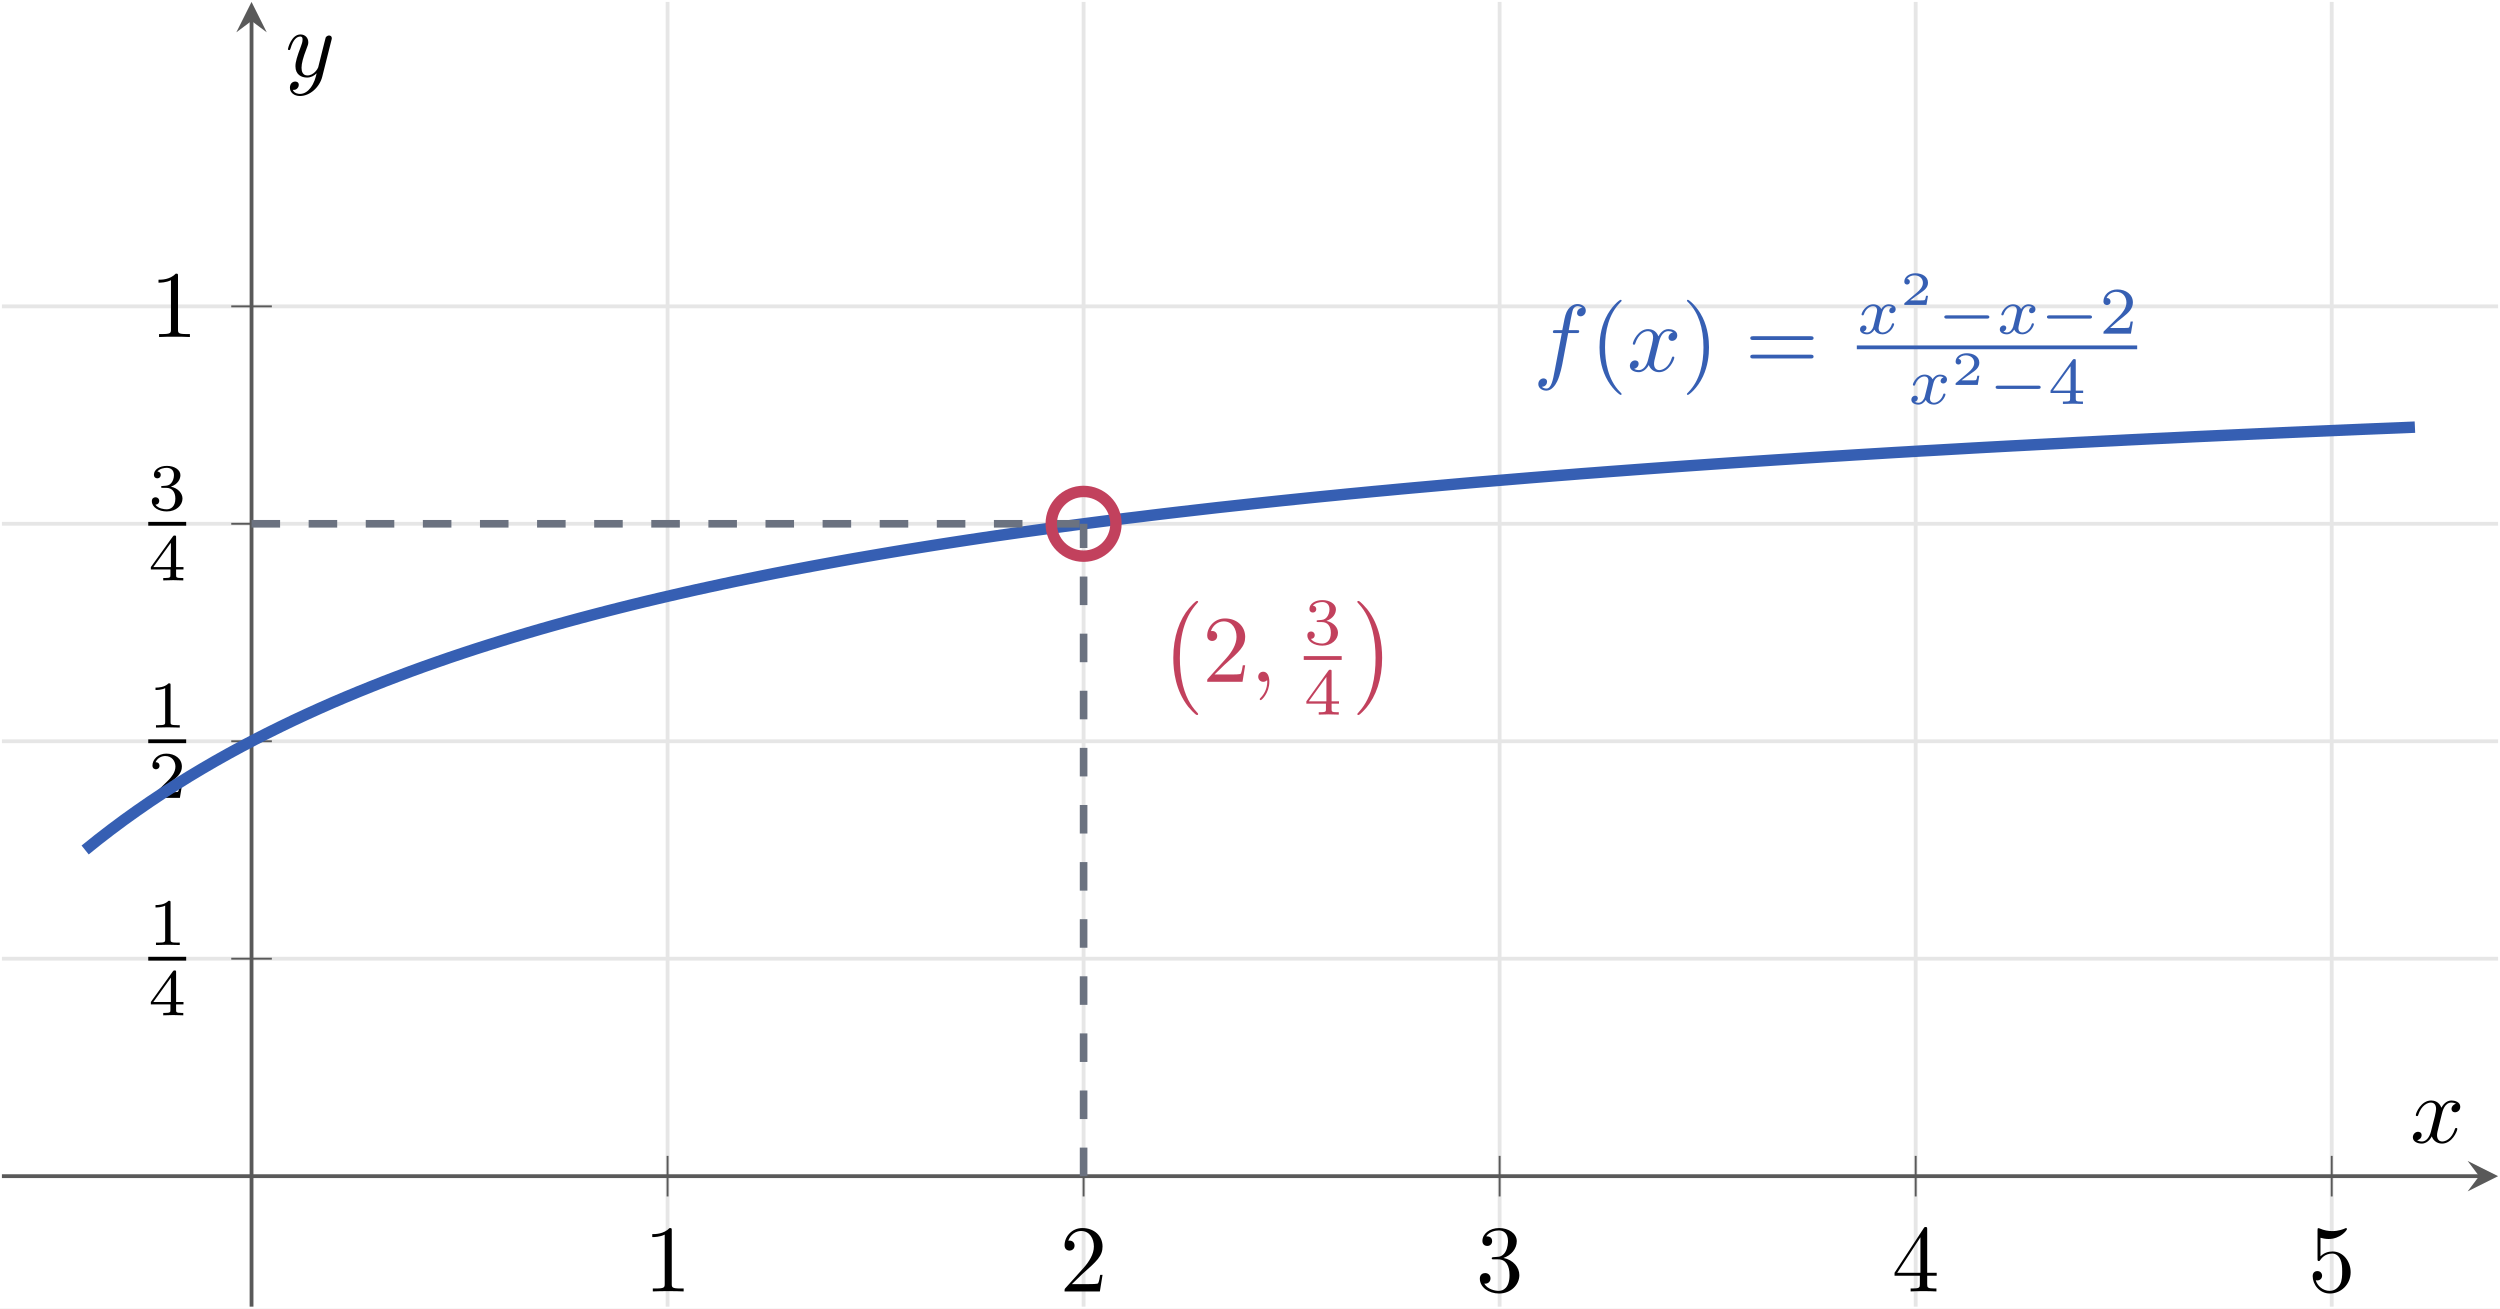
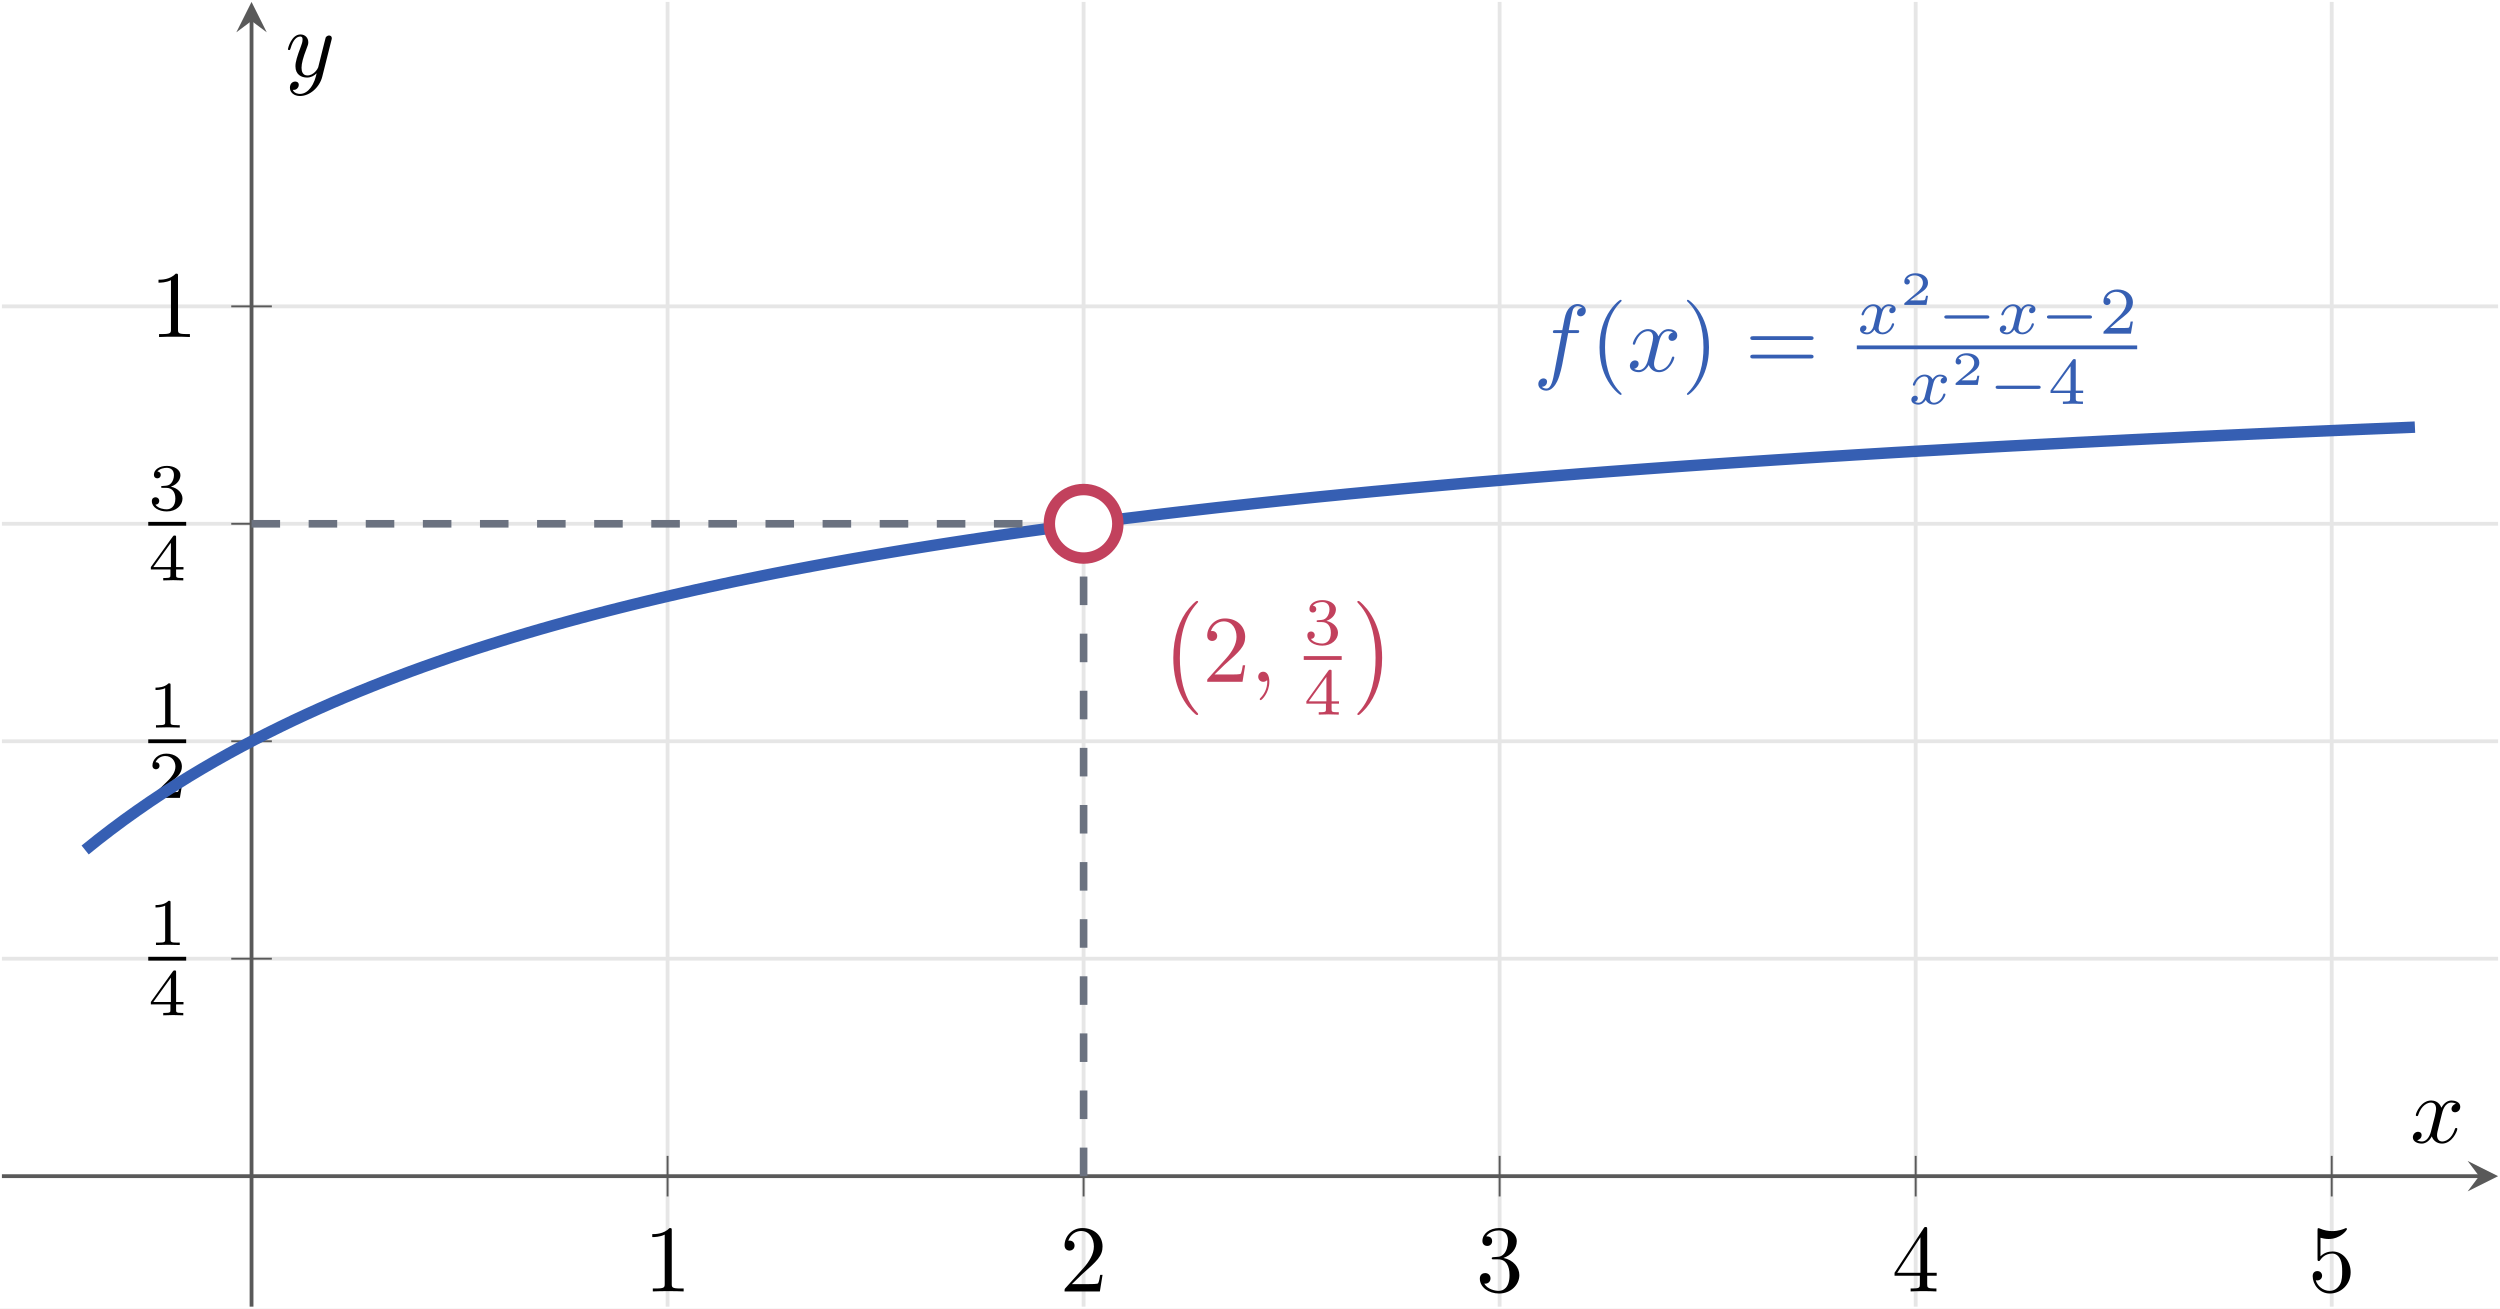
<svg xmlns="http://www.w3.org/2000/svg" xmlns:xlink="http://www.w3.org/1999/xlink" version="1.1" width="261.707pt" height="136.984pt" viewBox="-67.02 -67.019 261.707 136.984">
  <rect x="-67.02" y="-67.019" width="261.707" height="136.984" fill="white" />
  <defs>
    <path id="g0-0" d="M5.189-1.576C5.3-1.576 5.467-1.576 5.467-1.743C5.467-1.918 5.307-1.918 5.189-1.918H1.032C.921-1.918 .753-1.918 .753-1.75C.753-1.576 .914-1.576 1.032-1.576H5.189Z" />
    <path id="g1-59" d="M2.022-.01C2.022-.667 1.773-1.056 1.385-1.056C1.056-1.056 .857-.807 .857-.528C.857-.259 1.056 0 1.385 0C1.504 0 1.634-.04 1.733-.13C1.763-.149 1.773-.159 1.783-.159S1.803-.149 1.803-.01C1.803 .727 1.455 1.325 1.126 1.654C1.016 1.763 1.016 1.783 1.016 1.813C1.016 1.883 1.066 1.923 1.116 1.923C1.225 1.923 2.022 1.156 2.022-.01Z" />
    <path id="g1-102" d="M3.656-3.985H4.513C4.712-3.985 4.812-3.985 4.812-4.184C4.812-4.294 4.712-4.294 4.543-4.294H3.716L3.925-5.43C3.965-5.639 4.105-6.346 4.164-6.466C4.254-6.655 4.423-6.804 4.633-6.804C4.672-6.804 4.932-6.804 5.121-6.625C4.682-6.585 4.583-6.237 4.583-6.087C4.583-5.858 4.762-5.738 4.951-5.738C5.21-5.738 5.499-5.958 5.499-6.336C5.499-6.795 5.041-7.024 4.633-7.024C4.294-7.024 3.666-6.844 3.367-5.858C3.308-5.649 3.278-5.549 3.039-4.294H2.351C2.162-4.294 2.052-4.294 2.052-4.105C2.052-3.985 2.142-3.985 2.331-3.985H2.989L2.242-.05C2.062 .917 1.893 1.823 1.375 1.823C1.335 1.823 1.086 1.823 .897 1.644C1.355 1.614 1.445 1.255 1.445 1.106C1.445 .877 1.265 .757 1.076 .757C.817 .757 .528 .976 .528 1.355C.528 1.803 .966 2.042 1.375 2.042C1.923 2.042 2.321 1.455 2.501 1.076C2.819 .448 3.049-.757 3.059-.827L3.656-3.985Z" />
    <path id="g1-120" d="M3.328-3.009C3.387-3.268 3.616-4.184 4.314-4.184C4.364-4.184 4.603-4.184 4.812-4.055C4.533-4.005 4.334-3.756 4.334-3.517C4.334-3.357 4.443-3.168 4.712-3.168C4.932-3.168 5.25-3.347 5.25-3.746C5.25-4.264 4.663-4.403 4.324-4.403C3.746-4.403 3.397-3.875 3.278-3.646C3.029-4.304 2.491-4.403 2.202-4.403C1.166-4.403 .598-3.118 .598-2.869C.598-2.77 .697-2.77 .717-2.77C.797-2.77 .827-2.79 .847-2.879C1.186-3.935 1.843-4.184 2.182-4.184C2.371-4.184 2.72-4.095 2.72-3.517C2.72-3.208 2.55-2.54 2.182-1.146C2.022-.528 1.674-.11 1.235-.11C1.176-.11 .946-.11 .737-.239C.986-.289 1.205-.498 1.205-.777C1.205-1.046 .986-1.126 .837-1.126C.538-1.126 .289-.867 .289-.548C.289-.09 .787 .11 1.225 .11C1.883 .11 2.242-.588 2.271-.648C2.391-.279 2.75 .11 3.347 .11C4.374 .11 4.941-1.176 4.941-1.425C4.941-1.524 4.852-1.524 4.822-1.524C4.732-1.524 4.712-1.484 4.692-1.415C4.364-.349 3.686-.11 3.367-.11C2.979-.11 2.819-.428 2.819-.767C2.819-.986 2.879-1.205 2.989-1.644L3.328-3.009Z" />
    <path id="g1-121" d="M4.842-3.796C4.882-3.935 4.882-3.955 4.882-4.025C4.882-4.204 4.742-4.294 4.593-4.294C4.493-4.294 4.334-4.234 4.244-4.085C4.224-4.035 4.144-3.726 4.105-3.547C4.035-3.288 3.965-3.019 3.905-2.75L3.457-.956C3.417-.807 2.989-.11 2.331-.11C1.823-.11 1.714-.548 1.714-.917C1.714-1.375 1.883-1.993 2.222-2.869C2.381-3.278 2.421-3.387 2.421-3.587C2.421-4.035 2.102-4.403 1.604-4.403C.658-4.403 .289-2.959 .289-2.869C.289-2.77 .389-2.77 .408-2.77C.508-2.77 .518-2.79 .568-2.949C.837-3.885 1.235-4.184 1.574-4.184C1.654-4.184 1.823-4.184 1.823-3.866C1.823-3.616 1.724-3.357 1.654-3.168C1.255-2.112 1.076-1.544 1.076-1.076C1.076-.189 1.704 .11 2.291 .11C2.68 .11 3.019-.06 3.298-.339C3.168 .179 3.049 .667 2.65 1.196C2.391 1.534 2.012 1.823 1.554 1.823C1.415 1.823 .966 1.793 .797 1.405C.956 1.405 1.086 1.405 1.225 1.285C1.325 1.196 1.425 1.066 1.425 .877C1.425 .568 1.156 .528 1.056 .528C.827 .528 .498 .687 .498 1.176C.498 1.674 .936 2.042 1.554 2.042C2.58 2.042 3.606 1.136 3.885 .01L4.842-3.796Z" />
    <path id="g2-120" d="M1.736-.739C1.667-.502 1.437-.126 1.081-.126C1.06-.126 .851-.126 .704-.223C.99-.314 1.011-.565 1.011-.607C1.011-.76 .893-.865 .732-.865C.537-.865 .335-.697 .335-.439C.335-.091 .725 .07 1.067 .07C1.388 .07 1.674-.133 1.848-.425C2.015-.056 2.399 .07 2.678 .07C3.48 .07 3.905-.802 3.905-.997C3.905-1.088 3.815-1.088 3.794-1.088C3.696-1.088 3.689-1.053 3.661-.969C3.515-.488 3.096-.126 2.706-.126C2.427-.126 2.28-.314 2.28-.579C2.28-.76 2.448-1.395 2.643-2.169C2.783-2.706 3.096-2.88 3.327-2.88C3.34-2.88 3.557-2.88 3.703-2.783C3.48-2.72 3.396-2.525 3.396-2.399C3.396-2.246 3.515-2.141 3.675-2.141S4.066-2.273 4.066-2.566C4.066-2.957 3.619-3.075 3.34-3.075C2.992-3.075 2.713-2.845 2.559-2.58C2.434-2.866 2.113-3.075 1.723-3.075C.941-3.075 .495-2.218 .495-2.008C.495-1.918 .593-1.918 .614-1.918C.704-1.918 .711-1.946 .746-2.036C.921-2.58 1.36-2.88 1.702-2.88C1.932-2.88 2.12-2.755 2.12-2.42C2.12-2.28 2.036-1.932 1.974-1.695L1.736-.739Z" />
    <path id="g3-40" d="M3.298 2.391C3.298 2.361 3.298 2.341 3.128 2.172C1.883 .917 1.564-.966 1.564-2.491C1.564-4.224 1.943-5.958 3.168-7.203C3.298-7.323 3.298-7.342 3.298-7.372C3.298-7.442 3.258-7.472 3.198-7.472C3.098-7.472 2.202-6.795 1.614-5.529C1.106-4.433 .986-3.328 .986-2.491C.986-1.714 1.096-.508 1.644 .618C2.242 1.843 3.098 2.491 3.198 2.491C3.258 2.491 3.298 2.461 3.298 2.391Z" />
    <path id="g3-41" d="M2.879-2.491C2.879-3.268 2.77-4.473 2.222-5.599C1.624-6.824 .767-7.472 .667-7.472C.608-7.472 .568-7.432 .568-7.372C.568-7.342 .568-7.323 .757-7.143C1.733-6.157 2.301-4.573 2.301-2.491C2.301-.787 1.933 .966 .697 2.222C.568 2.341 .568 2.361 .568 2.391C.568 2.451 .608 2.491 .667 2.491C.767 2.491 1.664 1.813 2.252 .548C2.76-.548 2.879-1.654 2.879-2.491Z" />
    <path id="g3-49" d="M2.929-6.376C2.929-6.615 2.929-6.635 2.7-6.635C2.082-5.998 1.205-5.998 .887-5.998V-5.689C1.086-5.689 1.674-5.689 2.192-5.948V-.787C2.192-.428 2.162-.309 1.265-.309H.946V0C1.295-.03 2.162-.03 2.56-.03S3.826-.03 4.174 0V-.309H3.856C2.959-.309 2.929-.418 2.929-.787V-6.376Z" />
    <path id="g3-50" d="M1.265-.767L2.321-1.793C3.875-3.168 4.473-3.706 4.473-4.702C4.473-5.838 3.577-6.635 2.361-6.635C1.235-6.635 .498-5.719 .498-4.832C.498-4.274 .996-4.274 1.026-4.274C1.196-4.274 1.544-4.394 1.544-4.802C1.544-5.061 1.365-5.32 1.016-5.32C.936-5.32 .917-5.32 .887-5.31C1.116-5.958 1.654-6.326 2.232-6.326C3.138-6.326 3.567-5.519 3.567-4.702C3.567-3.905 3.068-3.118 2.521-2.501L.608-.369C.498-.259 .498-.239 .498 0H4.194L4.473-1.733H4.224C4.174-1.435 4.105-.996 4.005-.847C3.935-.767 3.278-.767 3.059-.767H1.265Z" />
    <path id="g3-51" d="M2.889-3.507C3.706-3.776 4.284-4.473 4.284-5.26C4.284-6.077 3.407-6.635 2.451-6.635C1.445-6.635 .687-6.037 .687-5.28C.687-4.951 .907-4.762 1.196-4.762C1.504-4.762 1.704-4.981 1.704-5.27C1.704-5.768 1.235-5.768 1.086-5.768C1.395-6.257 2.052-6.386 2.411-6.386C2.819-6.386 3.367-6.167 3.367-5.27C3.367-5.151 3.347-4.573 3.088-4.134C2.79-3.656 2.451-3.626 2.202-3.616C2.122-3.606 1.883-3.587 1.813-3.587C1.733-3.577 1.664-3.567 1.664-3.467C1.664-3.357 1.733-3.357 1.903-3.357H2.341C3.158-3.357 3.527-2.68 3.527-1.704C3.527-.349 2.839-.06 2.401-.06C1.973-.06 1.225-.229 .877-.817C1.225-.767 1.534-.986 1.534-1.365C1.534-1.724 1.265-1.923 .976-1.923C.737-1.923 .418-1.783 .418-1.345C.418-.438 1.345 .219 2.431 .219C3.646 .219 4.553-.687 4.553-1.704C4.553-2.521 3.925-3.298 2.889-3.507Z" />
    <path id="g3-52" d="M2.929-1.644V-.777C2.929-.418 2.909-.309 2.172-.309H1.963V0C2.371-.03 2.889-.03 3.308-.03S4.254-.03 4.663 0V-.309H4.453C3.716-.309 3.696-.418 3.696-.777V-1.644H4.692V-1.953H3.696V-6.486C3.696-6.685 3.696-6.745 3.537-6.745C3.447-6.745 3.417-6.745 3.337-6.625L.279-1.953V-1.644H2.929ZM2.989-1.953H.558L2.989-5.669V-1.953Z" />
    <path id="g3-53" d="M4.473-2.002C4.473-3.188 3.656-4.184 2.58-4.184C2.102-4.184 1.674-4.025 1.315-3.676V-5.619C1.514-5.559 1.843-5.489 2.162-5.489C3.387-5.489 4.085-6.396 4.085-6.526C4.085-6.585 4.055-6.635 3.985-6.635C3.975-6.635 3.955-6.635 3.905-6.605C3.706-6.516 3.218-6.316 2.55-6.316C2.152-6.316 1.694-6.386 1.225-6.595C1.146-6.625 1.126-6.625 1.106-6.625C1.006-6.625 1.006-6.545 1.006-6.386V-3.437C1.006-3.258 1.006-3.178 1.146-3.178C1.215-3.178 1.235-3.208 1.275-3.268C1.385-3.427 1.753-3.965 2.56-3.965C3.078-3.965 3.328-3.507 3.407-3.328C3.567-2.959 3.587-2.57 3.587-2.072C3.587-1.724 3.587-1.126 3.347-.707C3.108-.319 2.74-.06 2.281-.06C1.554-.06 .986-.588 .817-1.176C.847-1.166 .877-1.156 .986-1.156C1.315-1.156 1.484-1.405 1.484-1.644S1.315-2.132 .986-2.132C.847-2.132 .498-2.062 .498-1.604C.498-.747 1.186 .219 2.301 .219C3.457 .219 4.473-.737 4.473-2.002Z" />
    <path id="g3-61" d="M6.844-3.258C6.994-3.258 7.183-3.258 7.183-3.457S6.994-3.656 6.854-3.656H.887C.747-3.656 .558-3.656 .558-3.457S.747-3.258 .897-3.258H6.844ZM6.854-1.325C6.994-1.325 7.183-1.325 7.183-1.524S6.994-1.724 6.844-1.724H.897C.747-1.724 .558-1.724 .558-1.524S.747-1.325 .887-1.325H6.854Z" />
    <path id="g4-49" d="M2.336-4.435C2.336-4.624 2.322-4.631 2.127-4.631C1.681-4.191 1.046-4.184 .76-4.184V-3.933C.928-3.933 1.388-3.933 1.771-4.129V-.572C1.771-.342 1.771-.251 1.074-.251H.809V0C.934-.007 1.792-.028 2.05-.028C2.267-.028 3.145-.007 3.299 0V-.251H3.034C2.336-.251 2.336-.342 2.336-.572V-4.435Z" />
    <path id="g4-50" d="M3.522-1.269H3.285C3.264-1.116 3.194-.704 3.103-.635C3.048-.593 2.511-.593 2.413-.593H1.13C1.862-1.241 2.106-1.437 2.525-1.764C3.041-2.176 3.522-2.608 3.522-3.271C3.522-4.115 2.783-4.631 1.89-4.631C1.025-4.631 .439-4.024 .439-3.382C.439-3.027 .739-2.992 .809-2.992C.976-2.992 1.179-3.11 1.179-3.361C1.179-3.487 1.13-3.731 .767-3.731C.983-4.226 1.458-4.38 1.785-4.38C2.483-4.38 2.845-3.836 2.845-3.271C2.845-2.664 2.413-2.183 2.19-1.932L.509-.272C.439-.209 .439-.195 .439 0H3.313L3.522-1.269Z" />
    <path id="g4-51" d="M1.904-2.329C2.448-2.329 2.838-1.953 2.838-1.206C2.838-.342 2.336-.084 1.932-.084C1.653-.084 1.039-.16 .746-.572C1.074-.586 1.151-.816 1.151-.962C1.151-1.186 .983-1.346 .767-1.346C.572-1.346 .377-1.227 .377-.941C.377-.286 1.102 .139 1.946 .139C2.915 .139 3.585-.509 3.585-1.206C3.585-1.75 3.138-2.294 2.371-2.455C3.103-2.72 3.368-3.243 3.368-3.668C3.368-4.219 2.734-4.631 1.96-4.631S.593-4.254 .593-3.696C.593-3.459 .746-3.327 .955-3.327C1.172-3.327 1.311-3.487 1.311-3.682C1.311-3.884 1.172-4.031 .955-4.045C1.2-4.352 1.681-4.428 1.939-4.428C2.253-4.428 2.692-4.275 2.692-3.668C2.692-3.375 2.594-3.055 2.413-2.838C2.183-2.573 1.988-2.559 1.639-2.538C1.465-2.525 1.451-2.525 1.416-2.518C1.402-2.518 1.346-2.504 1.346-2.427C1.346-2.329 1.409-2.329 1.527-2.329H1.904Z" />
    <path id="g4-52" d="M3.689-1.144V-1.395H2.915V-4.505C2.915-4.652 2.915-4.7 2.762-4.7C2.678-4.7 2.65-4.7 2.58-4.603L.272-1.395V-1.144H2.322V-.572C2.322-.335 2.322-.251 1.757-.251H1.569V0C1.918-.014 2.364-.028 2.615-.028C2.873-.028 3.32-.014 3.668 0V-.251H3.48C2.915-.251 2.915-.335 2.915-.572V-1.144H3.689ZM2.371-3.947V-1.395H.53L2.371-3.947Z" />
    <path id="g5-50" d="M2.934-.961H2.725C2.71-.867 2.66-.558 2.58-.508C2.54-.478 2.122-.478 2.047-.478H1.071C1.4-.722 1.768-1.001 2.067-1.2C2.516-1.509 2.934-1.798 2.934-2.326C2.934-2.964 2.331-3.318 1.619-3.318C.946-3.318 .453-2.929 .453-2.441C.453-2.182 .672-2.137 .742-2.137C.877-2.137 1.036-2.227 1.036-2.431C1.036-2.61 .907-2.71 .752-2.725C.892-2.949 1.181-3.098 1.514-3.098C1.998-3.098 2.401-2.809 2.401-2.321C2.401-1.903 2.112-1.584 1.729-1.26L.513-.229C.463-.184 .458-.184 .453-.149V0H2.77L2.934-.961Z" />
    <path id="g6-0" d="M4.115 11.447C4.115 11.407 4.095 11.387 4.075 11.357C3.616 10.869 2.939 10.062 2.521 8.438C2.291 7.532 2.202 6.506 2.202 5.579C2.202 2.959 2.829 1.126 4.025-.169C4.115-.259 4.115-.279 4.115-.299C4.115-.399 4.035-.399 3.995-.399C3.846-.399 3.308 .199 3.178 .349C2.162 1.554 1.514 3.347 1.514 5.569C1.514 6.984 1.763 8.986 3.068 10.67C3.168 10.79 3.816 11.547 3.995 11.547C4.035 11.547 4.115 11.547 4.115 11.447Z" />
    <path id="g6-1" d="M3.039 5.579C3.039 4.164 2.79 2.162 1.484 .478C1.385 .359 .737-.399 .558-.399C.508-.399 .438-.379 .438-.299C.438-.259 .458-.229 .498-.199C.976 .319 1.624 1.126 2.032 2.71C2.262 3.616 2.351 4.643 2.351 5.569C2.351 6.575 2.262 7.592 2.002 8.568C1.624 9.963 1.036 10.76 .528 11.318C.438 11.407 .438 11.427 .438 11.447C.438 11.527 .508 11.547 .558 11.547C.707 11.547 1.255 10.939 1.375 10.8C2.391 9.594 3.039 7.801 3.039 5.579Z" />
  </defs>
  <g id="page1">
    <path d="M2.863 69.766V-66.82M46.414 69.766V-66.82M89.965 69.766V-66.82M133.519 69.766V-66.82M177.071 69.766V-66.82" stroke="#e6e6e6" fill="none" stroke-width=".399" stroke-miterlimit="10" />
    <path d="M-66.82 33.34H194.488M-66.82 10.578H194.488M-66.82-12.188H194.488M-66.82-34.949H194.488" stroke="#e6e6e6" fill="none" stroke-width=".399" stroke-miterlimit="10" />
    <path d="M2.863 58.23V53.98M46.414 58.23V53.98M89.965 58.23V53.98M133.519 58.23V53.98M177.071 58.23V53.98" stroke="#595959" fill="none" stroke-width=".199" stroke-miterlimit="10" />
    <path d="M-42.812 33.34H-38.562M-42.812 10.578H-38.562M-42.812-12.188H-38.562M-42.812-34.949H-38.562" stroke="#595959" fill="none" stroke-width=".199" stroke-miterlimit="10" />
    <path d="M-66.82 56.105H192.496" stroke="#595959" fill="none" stroke-width=".399" stroke-miterlimit="10" />
    <path d="M194.489 56.105L191.301 54.512L192.497 56.105L191.301 57.699" fill="#595959" />
    <path d="M-40.688 69.766V-64.828" stroke="#595959" fill="none" stroke-width=".399" stroke-miterlimit="10" />
    <path d="M-40.688-66.82L-42.281-63.633L-40.688-64.828L-39.094-63.633" fill="#595959" />
    <g transform="matrix(1 0 0 1 66.99262 .1358)">
      <use x="-66.62" y="68.036" xlink:href="#g3-49" />
    </g>
    <g transform="matrix(1 0 0 1 110.5442 .1358)">
      <use x="-66.62" y="68.036" xlink:href="#g3-50" />
    </g>
    <g transform="matrix(1 0 0 1 154.0958 .1358)">
      <use x="-66.62" y="68.036" xlink:href="#g3-51" />
    </g>
    <g transform="matrix(1 0 0 1 197.6472 .1358)">
      <use x="-66.62" y="68.036" xlink:href="#g3-52" />
    </g>
    <g transform="matrix(1 0 0 1 241.1992 .1358)">
      <use x="-66.62" y="68.036" xlink:href="#g3-53" />
    </g>
    <g transform="matrix(1 0 0 1 13.9238 -32.2034)">
      <use x="-65.425" y="64.113" xlink:href="#g4-49" />
    </g>
    <rect x="-65.425" y="65.346" height=".398" width="3.971" transform="matrix(1 0 0 1 13.9238 -32.2034)" />
    <g transform="matrix(1 0 0 1 13.9238 -32.2034)">
      <use x="-65.425" y="71.471" xlink:href="#g4-52" />
    </g>
    <g transform="matrix(1 0 0 1 13.9238 -54.9673)">
      <use x="-65.425" y="64.113" xlink:href="#g4-49" />
    </g>
    <rect x="-65.425" y="65.346" height=".398" width="3.971" transform="matrix(1 0 0 1 13.9238 -54.9673)" />
    <g transform="matrix(1 0 0 1 13.9238 -54.9673)">
      <use x="-65.425" y="71.471" xlink:href="#g4-50" />
    </g>
    <g transform="matrix(1 0 0 1 13.9238 -77.73121)">
      <use x="-65.425" y="64.113" xlink:href="#g4-51" />
    </g>
    <rect x="-65.425" y="65.346" height=".398" width="3.971" transform="matrix(1 0 0 1 13.9238 -77.73121)" />
    <g transform="matrix(1 0 0 1 13.9238 -77.73121)">
      <use x="-65.425" y="71.471" xlink:href="#g4-52" />
    </g>
    <g transform="matrix(1 0 0 1 15.3047 -99.7756)">
      <use x="-66.62" y="68.036" xlink:href="#g3-49" />
    </g>
    <path d="M-58.109 21.961L-56.746 20.867L-55.383 19.816L-54.023 18.805L-52.66 17.832L-51.297 16.891L-49.934 15.984L-48.57 15.109L-47.211 14.262L-45.848 13.445L-44.484 12.652L-43.121 11.887L-41.758 11.145L-40.398 10.426L-39.035 9.73L-37.672 9.055L-36.309 8.398L-34.945 7.762L-33.582 7.144L-32.223 6.543L-30.859 5.961L-29.496 5.394L-28.133 4.844L-26.77 4.305L-25.41 3.785L-24.047 3.273L-22.684 2.777L-21.32 2.297L-19.957 1.824L-18.598 1.367L-17.234 .918L-15.871 .484L-14.508 .059L-13.145-.359L-11.785-.766L-10.422-1.164L-9.059-1.551L-7.695-1.93L-6.332-2.301L-4.973-2.66L-3.609-3.016L-2.246-3.363L-.883-3.703L.48-4.035L1.84-4.359L3.203-4.676L4.566-4.988L5.93-5.297L7.293-5.594L8.652-5.887L10.016-6.176L11.379-6.453L12.742-6.731L14.105-7.004L15.465-7.266L16.828-7.527L18.191-7.785L19.555-8.035L20.918-8.285L22.277-8.527L23.641-8.762L25.004-8.996L26.367-9.227L27.73-9.453L29.09-9.672L30.453-9.891L31.816-10.105L33.18-10.316L34.542-10.523L35.903-10.727L37.266-10.926L38.629-11.121L39.992-11.316L41.355-11.504L42.715-11.691L44.078-11.875L45.441-12.059L46.804-12.238L48.167-12.414L49.528-12.586L50.891-12.758L52.254-12.922L53.617-13.09L54.98-13.254L56.34-13.414L57.703-13.57L59.066-13.727L60.429-13.883L61.792-14.031L63.157-14.18L64.516-14.328L65.879-14.473L67.243-14.617L68.606-14.758L69.969-14.898L71.329-15.035L72.692-15.168L74.055-15.305L75.418-15.434L76.781-15.566L78.141-15.691L79.504-15.82L80.868-15.945L82.231-16.066L83.594-16.188L84.954-16.309L86.317-16.43L87.68-16.547L89.043-16.66L90.406-16.773L91.766-16.887L93.129-17L94.493-17.109L95.856-17.219L97.219-17.324L98.579-17.434L99.942-17.535L101.305-17.641L102.668-17.742L104.031-17.844L105.391-17.945L106.754-18.043L108.118-18.141L109.481-18.238L110.844-18.332L112.204-18.426L113.567-18.52L114.93-18.613L116.293-18.703L117.656-18.793L119.016-18.883L120.379-18.969L121.743-19.059L123.106-19.145L124.469-19.23L125.829-19.312L127.192-19.398L128.554-19.48L129.917-19.562L131.281-19.645L132.641-19.723L134.004-19.805L135.368-19.879L136.731-19.957L138.094-20.035L139.453-20.113L140.816-20.188L142.179-20.262L143.542-20.336L144.906-20.406L146.266-20.48L147.629-20.551L148.993-20.621L150.356-20.695L151.719-20.762L153.078-20.832L154.441-20.898L155.804-20.969L157.167-21.035L158.531-21.102L159.894-21.164L161.254-21.23L162.618-21.297L163.981-21.359L165.344-21.422L166.707-21.484L168.066-21.547L169.429-21.609L170.792-21.668L172.156-21.73L173.519-21.789L174.879-21.848L176.243-21.906L177.606-21.965L178.969-22.023L180.332-22.082L181.691-22.137L183.054-22.191L184.417-22.246L185.781-22.305" stroke="#365fb3" fill="none" stroke-width="1.196" stroke-miterlimit="10" />
    <path d="M46.414 56.105V-12.188" stroke="#6b7280" fill="none" stroke-width=".797" stroke-miterlimit="10" stroke-dasharray="2.989 2.989" />
    <path d="M-40.688-12.188H46.414" stroke="#6b7280" fill="none" stroke-width=".797" stroke-miterlimit="10" stroke-dasharray="2.989 2.989" />
    <g fill="#365fb3" transform="matrix(1 0 0 1 160.1062 -96.2024)">
      <use x="-66.62" y="68.036" xlink:href="#g1-102" />
      <use x="-60.67" y="68.036" xlink:href="#g3-40" />
      <use x="-56.796" y="68.036" xlink:href="#g1-120" />
      <use x="-51.102" y="68.036" xlink:href="#g3-41" />
      <use x="-44.46" y="68.036" xlink:href="#g3-61" />
      <use x="-32.749" y="64.113" xlink:href="#g2-120" />
      <use x="-28.231" y="61.107" xlink:href="#g5-50" />
      <use x="-24.343" y="64.113" xlink:href="#g0-0" />
      <use x="-18.116" y="64.113" xlink:href="#g2-120" />
      <use x="-13.598" y="64.113" xlink:href="#g0-0" />
      <use x="-7.371" y="64.113" xlink:href="#g4-50" />
    </g>
    <rect x="-32.749" y="65.346" height=".398" width="29.348" transform="matrix(1 0 0 1 160.1062 -96.2024)" fill="#365fb3" />
    <g fill="#365fb3" transform="matrix(1 0 0 1 160.1062 -96.2024)">
      <use x="-27.376" y="71.471" xlink:href="#g2-120" />
      <use x="-22.859" y="69.479" xlink:href="#g5-50" />
      <use x="-18.97" y="71.471" xlink:href="#g0-0" />
      <use x="-12.744" y="71.471" xlink:href="#g4-52" />
    </g>
    <g fill="#c2415d" transform="matrix(1 0 0 1 120.9098 -63.68106)">
      <use x="-66.62" y="59.966" xlink:href="#g6-0" />
      <use x="-62.054" y="68.036" xlink:href="#g3-50" />
      <use x="-57.073" y="68.036" xlink:href="#g1-59" />
      <use x="-51.449" y="64.113" xlink:href="#g4-51" />
    </g>
    <rect x="-51.449" y="65.346" height=".398" width="3.971" transform="matrix(1 0 0 1 120.9098 -63.68106)" fill="#c2415d" />
    <g fill="#c2415d" transform="matrix(1 0 0 1 120.9098 -63.68106)">
      <use x="-51.449" y="71.471" xlink:href="#g4-52" />
      <use x="-46.283" y="59.966" xlink:href="#g6-1" />
    </g>
-     <path d="M49.8-12.188C49.8-14.059 48.285-15.574 46.414-15.574C44.542-15.574 43.028-14.059 43.028-12.188S44.542-8.797 46.414-8.797C48.285-8.797 49.8-10.316 49.8-12.188Z" stroke="#c2415d" fill="none" stroke-width="1.196" stroke-miterlimit="10" />
+     <path d="M49.999-12.188C49.999-14.168 48.395-15.773 46.414-15.773C44.434-15.773 42.828-14.168 42.828-12.188S44.434-8.598 46.414-8.598C48.395-8.598 49.999-10.207 49.999-12.188Z" fill="#fff" />
+     <path d="M49.999-12.188C49.999-14.168 48.395-15.773 46.414-15.773C44.434-15.773 42.828-14.168 42.828-12.188S44.434-8.598 46.414-8.598C48.395-8.598 49.999-10.207 49.999-12.188Z" stroke="#c2415d" fill="none" stroke-width="1.196" stroke-miterlimit="10" />
    <g transform="matrix(1 0 0 1 251.8962 -15.4499)">
      <use x="-66.62" y="68.036" xlink:href="#g1-120" />
    </g>
    <g transform="matrix(1 0 0 1 29.4515 -127.046)">
      <use x="-66.62" y="68.036" xlink:href="#g1-121" />
    </g>
  </g>
</svg>
